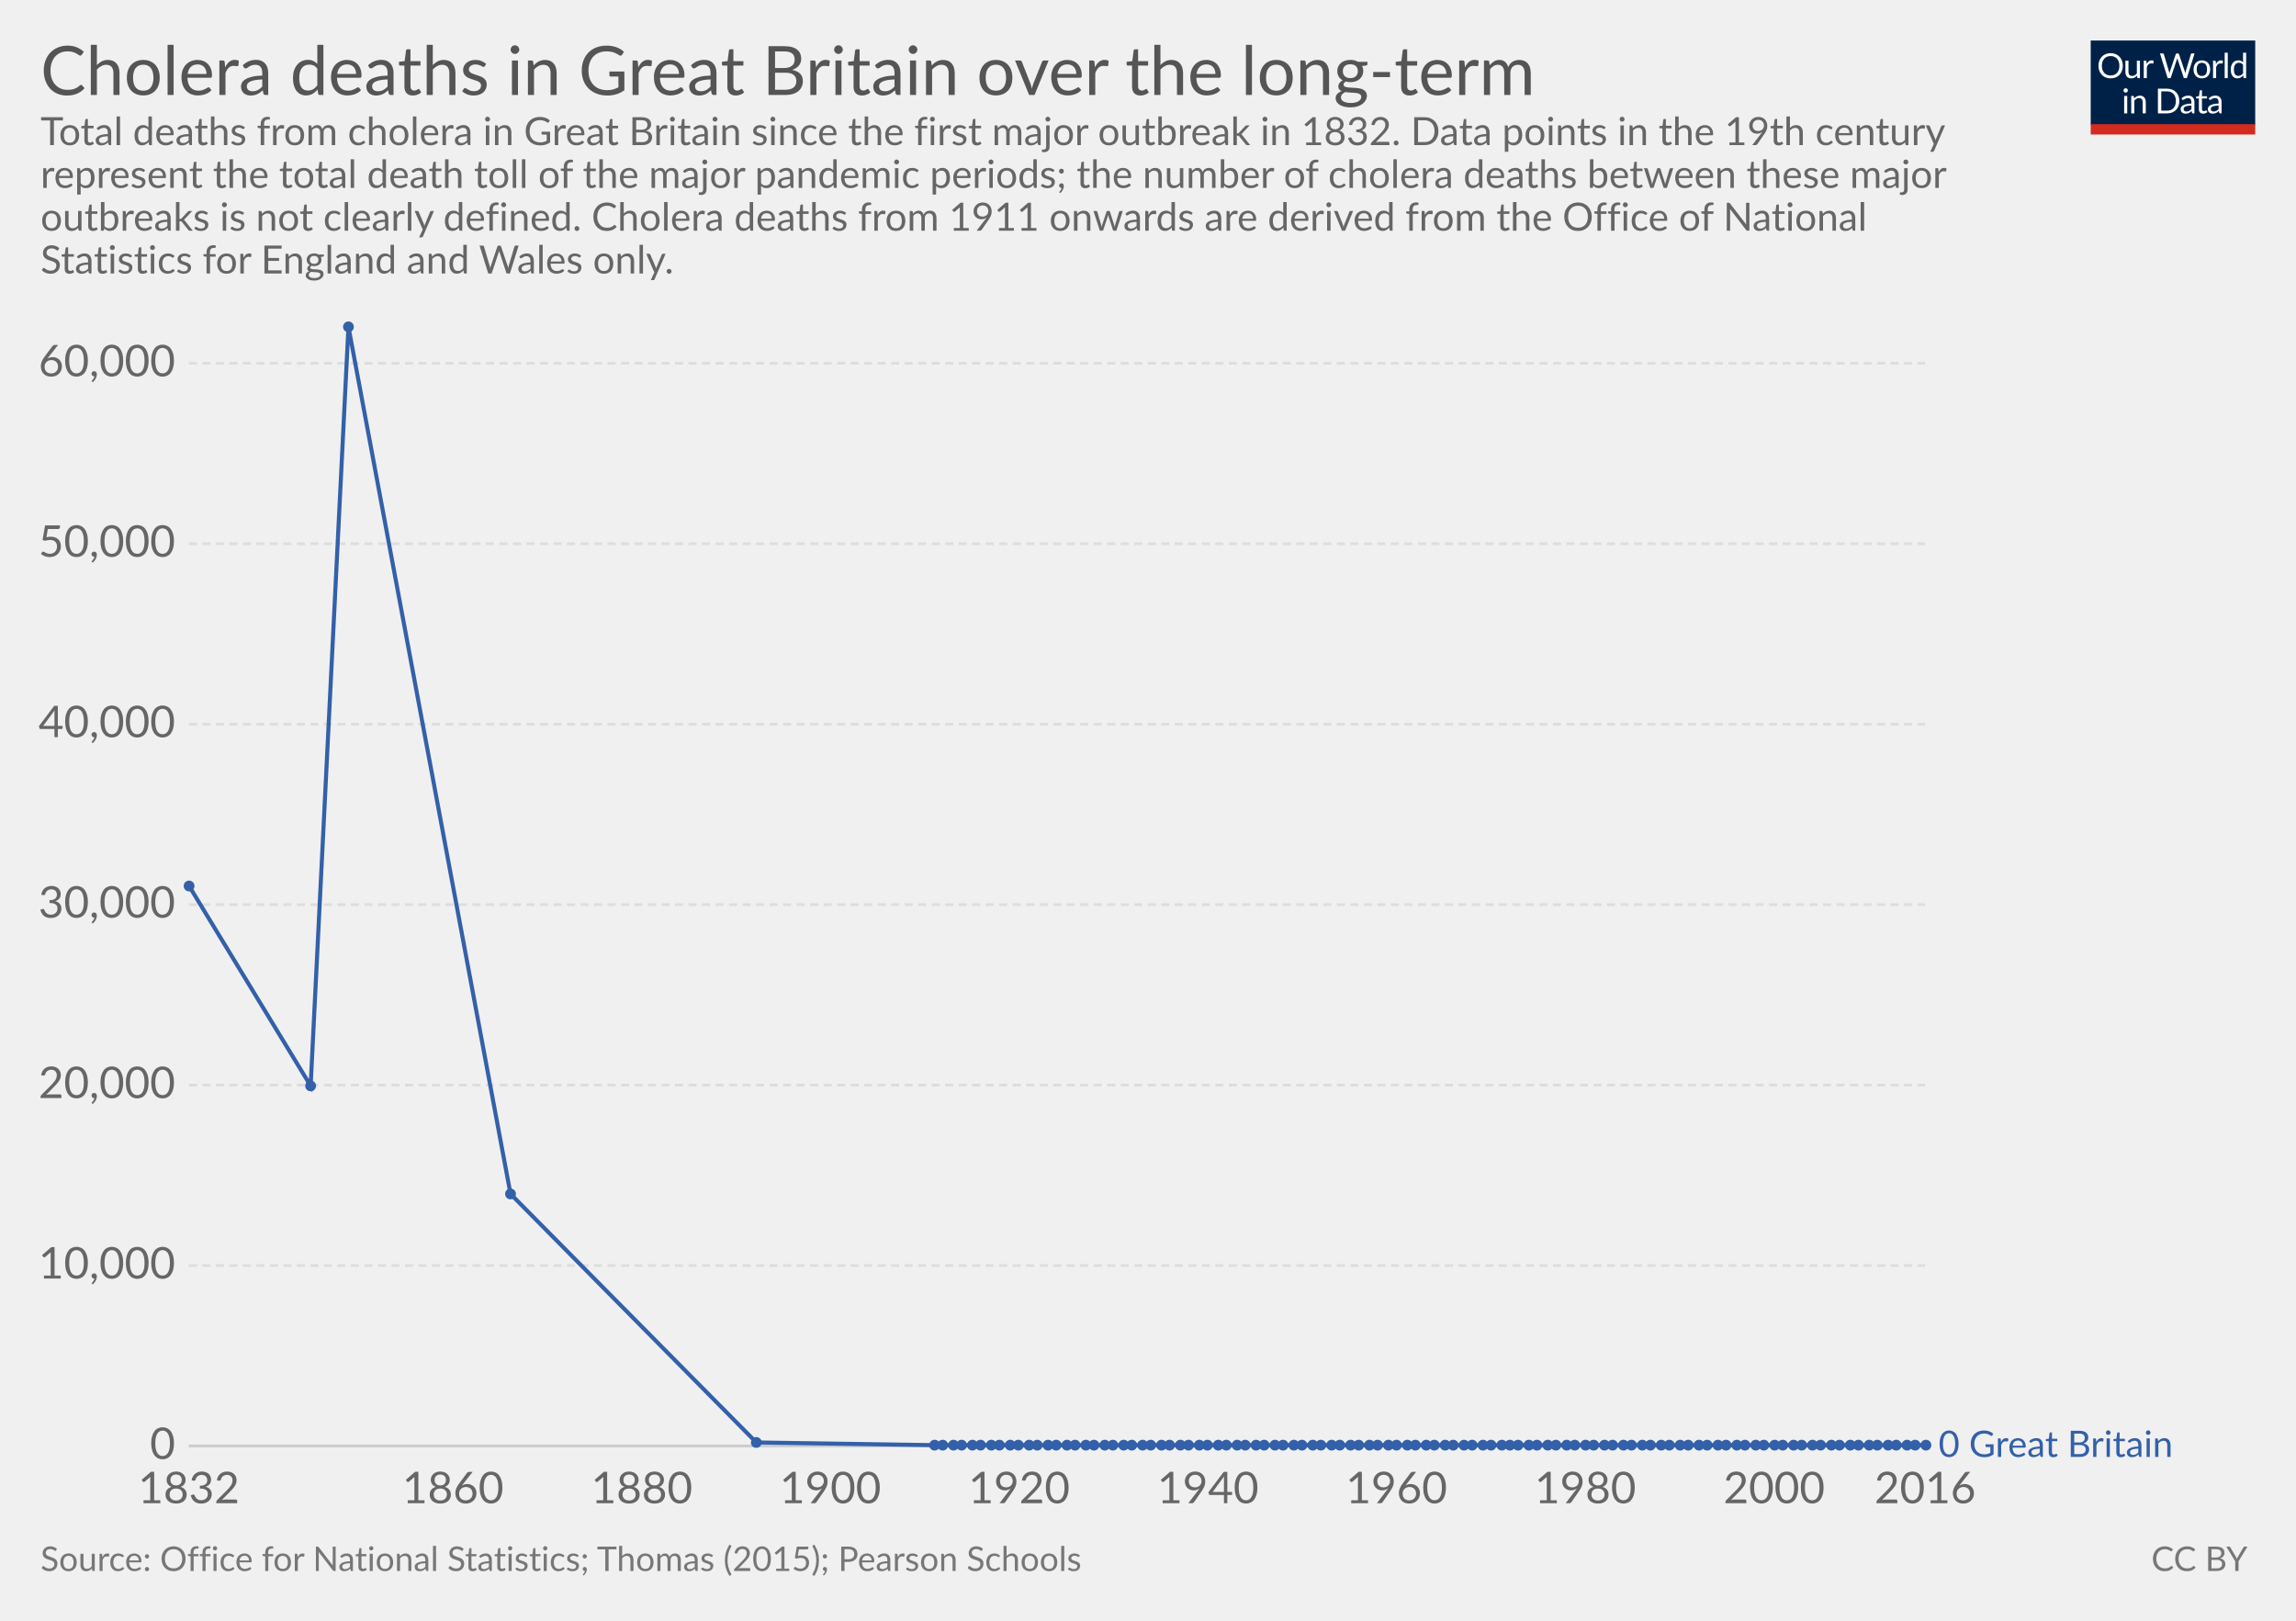
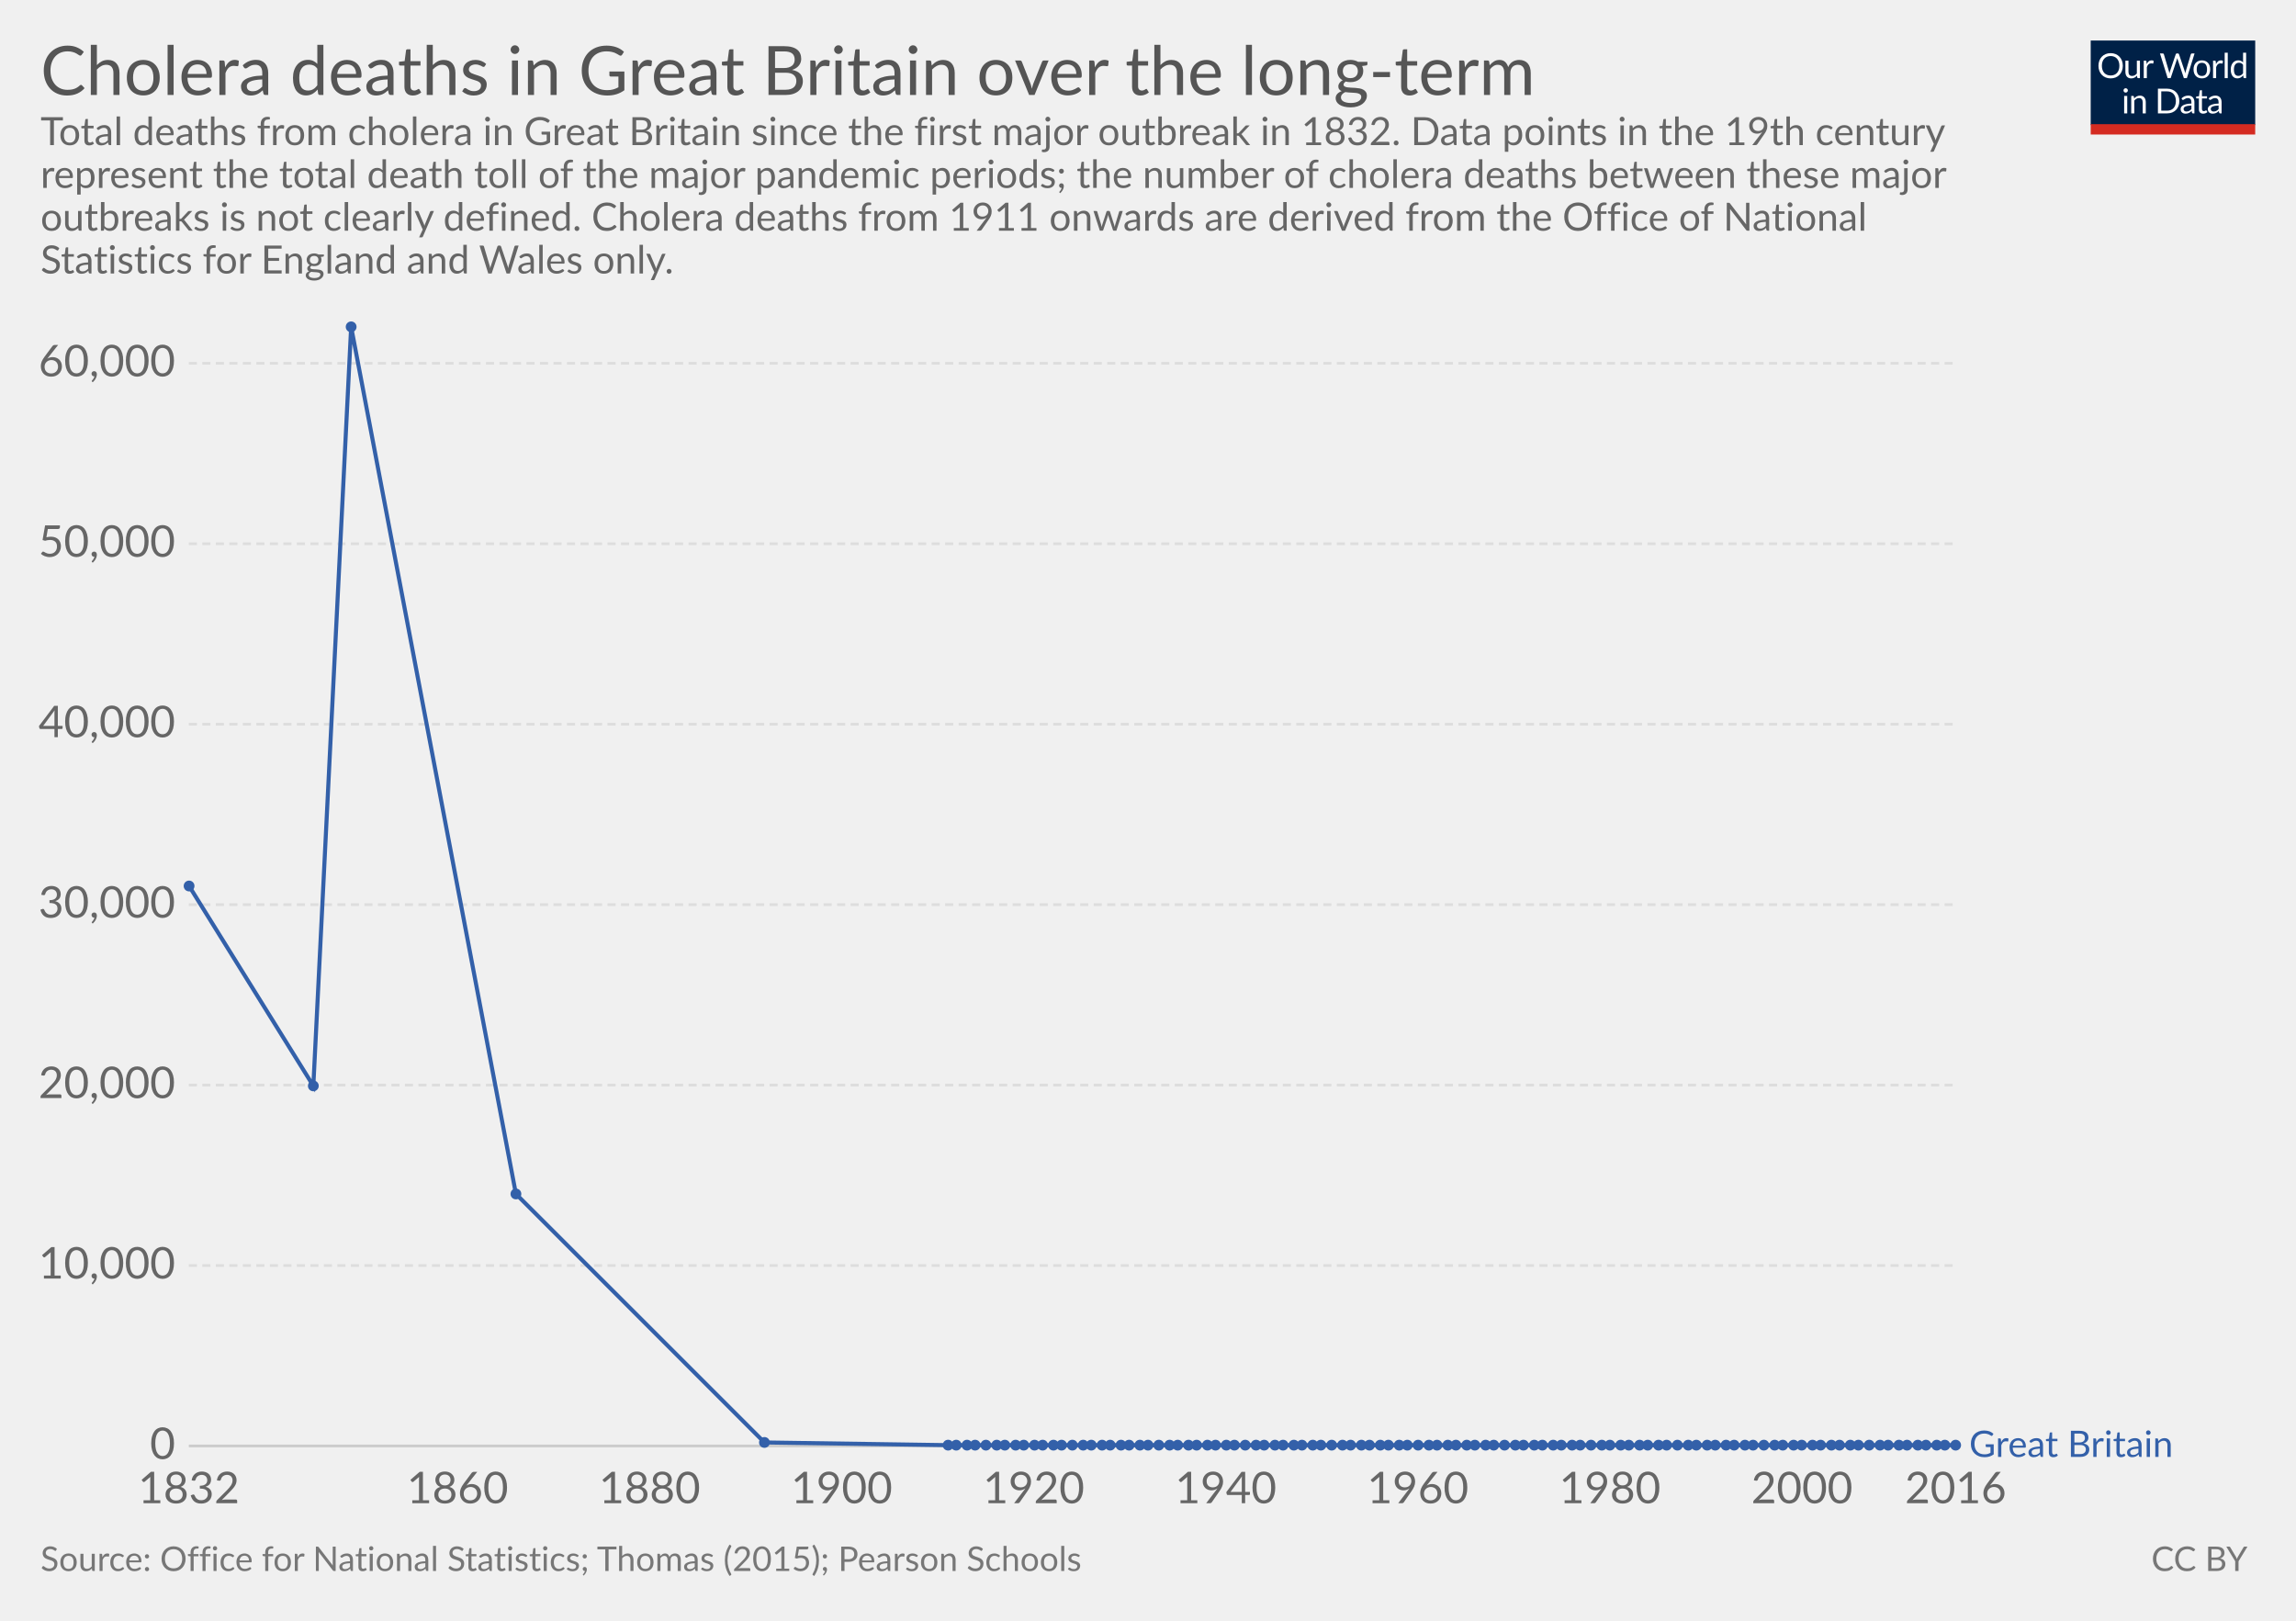
<svg xmlns="http://www.w3.org/2000/svg" version="1.1" style="font-family:Lato, 'Helvetica Neue', Helvetica, Arial, sans-serif;font-size:18px;background-color:white;text-rendering:optimizeLegibility;-webkit-font-smoothing:antialiased" width="850" height="600">
  <g class="HeaderView">
    <g transform="translate(774, 15) scale(0.29)">
      <svg width="210" height="120" viewBox="0 0 210 120" fill="none">
        <g clip-path="url(#clip0)">
          <path d="M0 0H210V107.89H0V0Z" fill="#002147" />
          <path d="M40.979 32.248C40.979 34.609 40.605 36.78 39.857 38.76C39.109 40.725 38.053 42.419 36.689 43.842C35.325 45.265 33.682 46.372 31.761 47.164C29.854 47.941 27.742 48.33 25.425 48.33C23.107 48.33 20.995 47.941 19.089 47.164C17.182 46.372 15.547 45.265 14.183 43.842C12.819 42.419 11.763 40.725 11.015 38.76C10.267 36.78 9.893 34.609 9.893 32.248C9.893 29.887 10.267 27.723 11.015 25.758C11.763 23.778 12.819 22.077 14.183 20.654C15.547 19.217 17.182 18.102 19.089 17.31C20.995 16.518 23.107 16.122 25.425 16.122C27.742 16.122 29.854 16.518 31.761 17.31C33.682 18.102 35.325 19.217 36.689 20.654C38.053 22.077 39.109 23.778 39.857 25.758C40.605 27.723 40.979 29.887 40.979 32.248ZM36.601 32.248C36.601 30.312 36.337 28.574 35.809 27.034C35.281 25.494 34.533 24.196 33.565 23.14C32.597 22.069 31.423 21.248 30.045 20.676C28.666 20.104 27.126 19.818 25.425 19.818C23.738 19.818 22.205 20.104 20.827 20.676C19.448 21.248 18.267 22.069 17.285 23.14C16.317 24.196 15.569 25.494 15.041 27.034C14.513 28.574 14.249 30.312 14.249 32.248C14.249 34.184 14.513 35.922 15.041 37.462C15.569 38.987 16.317 40.285 17.285 41.356C18.267 42.412 19.448 43.226 20.827 43.798C22.205 44.355 23.738 44.634 25.425 44.634C27.126 44.634 28.666 44.355 30.045 43.798C31.423 43.226 32.597 42.412 33.565 41.356C34.533 40.285 35.281 38.987 35.809 37.462C36.337 35.922 36.601 34.184 36.601 32.248ZM62.823 25.714V48H60.491C59.934 48 59.582 47.729 59.435 47.186L59.127 44.788C58.159 45.859 57.074 46.724 55.871 47.384C54.669 48.029 53.29 48.352 51.735 48.352C50.518 48.352 49.44 48.154 48.501 47.758C47.577 47.347 46.8 46.775 46.169 46.042C45.539 45.309 45.062 44.421 44.739 43.38C44.431 42.339 44.277 41.187 44.277 39.926V25.714H48.193V39.926C48.193 41.613 48.575 42.918 49.337 43.842C50.115 44.766 51.295 45.228 52.879 45.228C54.038 45.228 55.116 44.957 56.113 44.414C57.125 43.857 58.057 43.094 58.907 42.126V25.714H62.823ZM71.43 30.18C72.135 28.655 73 27.467 74.027 26.616C75.053 25.751 76.307 25.318 77.789 25.318C78.258 25.318 78.705 25.369 79.131 25.472C79.571 25.575 79.959 25.736 80.297 25.956L80.011 28.882C79.923 29.249 79.703 29.432 79.351 29.432C79.145 29.432 78.845 29.388 78.449 29.3C78.053 29.212 77.605 29.168 77.107 29.168C76.403 29.168 75.772 29.271 75.215 29.476C74.672 29.681 74.181 29.989 73.741 30.4C73.315 30.796 72.927 31.295 72.575 31.896C72.237 32.483 71.929 33.157 71.651 33.92V48H67.713V25.714H69.957C70.382 25.714 70.675 25.795 70.837 25.956C70.998 26.117 71.108 26.396 71.167 26.792L71.43 30.18ZM132.589 16.474L122.755 48H118.927L110.941 23.954C110.867 23.719 110.794 23.47 110.721 23.206C110.662 22.942 110.596 22.663 110.523 22.37C110.449 22.663 110.376 22.942 110.303 23.206C110.23 23.47 110.156 23.719 110.083 23.954L102.053 48H98.225L88.391 16.474H91.933C92.314 16.474 92.629 16.569 92.879 16.76C93.143 16.951 93.311 17.193 93.385 17.486L99.897 39.398C99.999 39.794 100.095 40.219 100.183 40.674C100.285 41.129 100.381 41.613 100.469 42.126C100.571 41.613 100.674 41.129 100.777 40.674C100.894 40.205 101.019 39.779 101.151 39.398L108.565 17.486C108.653 17.237 108.821 17.009 109.071 16.804C109.335 16.584 109.65 16.474 110.017 16.474H111.249C111.63 16.474 111.938 16.569 112.173 16.76C112.407 16.951 112.583 17.193 112.701 17.486L120.093 39.398C120.225 39.779 120.342 40.19 120.445 40.63C120.562 41.07 120.672 41.532 120.775 42.016C120.848 41.532 120.929 41.07 121.017 40.63C121.105 40.19 121.2 39.779 121.303 39.398L127.837 17.486C127.91 17.222 128.072 16.987 128.321 16.782C128.585 16.577 128.9 16.474 129.267 16.474H132.589ZM141.94 25.362C143.568 25.362 145.034 25.633 146.34 26.176C147.645 26.719 148.76 27.489 149.684 28.486C150.608 29.483 151.312 30.693 151.796 32.116C152.294 33.524 152.544 35.101 152.544 36.846C152.544 38.606 152.294 40.19 151.796 41.598C151.312 43.006 150.608 44.209 149.684 45.206C148.76 46.203 147.645 46.973 146.34 47.516C145.034 48.044 143.568 48.308 141.94 48.308C140.297 48.308 138.816 48.044 137.496 47.516C136.19 46.973 135.076 46.203 134.152 45.206C133.228 44.209 132.516 43.006 132.018 41.598C131.534 40.19 131.292 38.606 131.292 36.846C131.292 35.101 131.534 33.524 132.018 32.116C132.516 30.693 133.228 29.483 134.152 28.486C135.076 27.489 136.19 26.719 137.496 26.176C138.816 25.633 140.297 25.362 141.94 25.362ZM141.94 45.25C144.14 45.25 145.782 44.517 146.868 43.05C147.953 41.569 148.496 39.508 148.496 36.868C148.496 34.213 147.953 32.145 146.868 30.664C145.782 29.183 144.14 28.442 141.94 28.442C140.825 28.442 139.85 28.633 139.014 29.014C138.192 29.395 137.503 29.945 136.946 30.664C136.403 31.383 135.992 32.27 135.714 33.326C135.45 34.367 135.318 35.548 135.318 36.868C135.318 39.508 135.86 41.569 136.946 43.05C138.046 44.517 139.71 45.25 141.94 45.25ZM159.908 30.18C160.612 28.655 161.478 27.467 162.504 26.616C163.531 25.751 164.785 25.318 166.266 25.318C166.736 25.318 167.183 25.369 167.608 25.472C168.048 25.575 168.437 25.736 168.774 25.956L168.488 28.882C168.4 29.249 168.18 29.432 167.828 29.432C167.623 29.432 167.322 29.388 166.926 29.3C166.53 29.212 166.083 29.168 165.584 29.168C164.88 29.168 164.25 29.271 163.692 29.476C163.15 29.681 162.658 29.989 162.218 30.4C161.793 30.796 161.404 31.295 161.052 31.896C160.715 32.483 160.407 33.157 160.128 33.92V48H156.19V25.714H158.434C158.86 25.714 159.153 25.795 159.314 25.956C159.476 26.117 159.586 26.396 159.644 26.792L159.908 30.18ZM174.946 15.594V48H171.03V15.594H174.946ZM194.496 31.016C193.763 30.033 192.971 29.351 192.12 28.97C191.269 28.574 190.316 28.376 189.26 28.376C187.192 28.376 185.601 29.117 184.486 30.598C183.371 32.079 182.814 34.191 182.814 36.934C182.814 38.386 182.939 39.633 183.188 40.674C183.437 41.701 183.804 42.551 184.288 43.226C184.772 43.886 185.366 44.37 186.07 44.678C186.774 44.986 187.573 45.14 188.468 45.14C189.759 45.14 190.881 44.847 191.834 44.26C192.802 43.673 193.689 42.845 194.496 41.774V31.016ZM198.412 15.594V48H196.08C195.523 48 195.171 47.729 195.024 47.186L194.672 44.48C193.719 45.624 192.633 46.548 191.416 47.252C190.199 47.956 188.791 48.308 187.192 48.308C185.916 48.308 184.757 48.066 183.716 47.582C182.675 47.083 181.787 46.357 181.054 45.404C180.321 44.451 179.756 43.263 179.36 41.84C178.964 40.417 178.766 38.782 178.766 36.934C178.766 35.291 178.986 33.766 179.426 32.358C179.866 30.935 180.497 29.703 181.318 28.662C182.139 27.621 183.144 26.807 184.332 26.22C185.535 25.619 186.884 25.318 188.38 25.318C189.744 25.318 190.91 25.553 191.878 26.022C192.861 26.477 193.733 27.115 194.496 27.936V15.594H198.412ZM46.614 70.714V93H42.698V70.714H46.614ZM47.45 63.718C47.45 64.099 47.369 64.459 47.208 64.796C47.061 65.119 46.856 65.412 46.592 65.676C46.343 65.925 46.042 66.123 45.69 66.27C45.352 66.417 44.993 66.49 44.612 66.49C44.23 66.49 43.871 66.417 43.534 66.27C43.211 66.123 42.925 65.925 42.676 65.676C42.426 65.412 42.228 65.119 42.082 64.796C41.935 64.459 41.862 64.099 41.862 63.718C41.862 63.337 41.935 62.977 42.082 62.64C42.228 62.288 42.426 61.987 42.676 61.738C42.925 61.474 43.211 61.269 43.534 61.122C43.871 60.975 44.23 60.902 44.612 60.902C44.993 60.902 45.352 60.975 45.69 61.122C46.042 61.269 46.343 61.474 46.592 61.738C46.856 61.987 47.061 62.288 47.208 62.64C47.369 62.977 47.45 63.337 47.45 63.718ZM55.424 73.948C55.908 73.405 56.422 72.914 56.964 72.474C57.507 72.034 58.079 71.66 58.68 71.352C59.296 71.029 59.941 70.787 60.616 70.626C61.306 70.45 62.046 70.362 62.838 70.362C64.055 70.362 65.126 70.567 66.05 70.978C66.989 71.374 67.766 71.946 68.382 72.694C69.013 73.427 69.49 74.315 69.812 75.356C70.135 76.397 70.296 77.549 70.296 78.81V93H66.358V78.81C66.358 77.123 65.969 75.818 65.192 74.894C64.43 73.955 63.264 73.486 61.694 73.486C60.535 73.486 59.45 73.765 58.438 74.322C57.441 74.879 56.517 75.635 55.666 76.588V93H51.728V70.714H54.082C54.639 70.714 54.984 70.985 55.116 71.528L55.424 73.948ZM113.129 77.248C113.129 79.609 112.755 81.758 112.007 83.694C111.259 85.63 110.203 87.287 108.839 88.666C107.475 90.045 105.832 91.115 103.911 91.878C102.004 92.626 99.892 93 97.575 93H85.805V61.474H97.575C99.892 61.474 102.004 61.855 103.911 62.618C105.832 63.366 107.475 64.437 108.839 65.83C110.203 67.209 111.259 68.866 112.007 70.802C112.755 72.738 113.129 74.887 113.129 77.248ZM108.751 77.248C108.751 75.312 108.487 73.581 107.959 72.056C107.431 70.531 106.683 69.24 105.715 68.184C104.747 67.128 103.574 66.321 102.195 65.764C100.816 65.207 99.276 64.928 97.575 64.928H90.073V89.546H97.575C99.276 89.546 100.816 89.267 102.195 88.71C103.574 88.153 104.747 87.353 105.715 86.312C106.683 85.256 107.431 83.965 107.959 82.44C108.487 80.915 108.751 79.184 108.751 77.248ZM128.553 82.968C126.749 83.027 125.209 83.173 123.933 83.408C122.672 83.628 121.638 83.921 120.831 84.288C120.039 84.655 119.46 85.087 119.093 85.586C118.741 86.085 118.565 86.642 118.565 87.258C118.565 87.845 118.661 88.351 118.851 88.776C119.042 89.201 119.299 89.553 119.621 89.832C119.959 90.096 120.347 90.294 120.787 90.426C121.242 90.543 121.726 90.602 122.239 90.602C122.929 90.602 123.559 90.536 124.131 90.404C124.703 90.257 125.239 90.052 125.737 89.788C126.251 89.524 126.735 89.209 127.189 88.842C127.659 88.475 128.113 88.057 128.553 87.588V82.968ZM115.903 73.86C117.135 72.672 118.463 71.785 119.885 71.198C121.308 70.611 122.885 70.318 124.615 70.318C125.862 70.318 126.969 70.523 127.937 70.934C128.905 71.345 129.719 71.917 130.379 72.65C131.039 73.383 131.538 74.271 131.875 75.312C132.213 76.353 132.381 77.497 132.381 78.744V93H130.643C130.262 93 129.969 92.941 129.763 92.824C129.558 92.692 129.397 92.443 129.279 92.076L128.839 89.964C128.253 90.507 127.681 90.991 127.123 91.416C126.566 91.827 125.979 92.179 125.363 92.472C124.747 92.751 124.087 92.963 123.383 93.11C122.694 93.271 121.924 93.352 121.073 93.352C120.208 93.352 119.394 93.235 118.631 93C117.869 92.751 117.201 92.384 116.629 91.9C116.072 91.416 115.625 90.807 115.287 90.074C114.965 89.326 114.803 88.446 114.803 87.434C114.803 86.554 115.045 85.711 115.529 84.904C116.013 84.083 116.798 83.357 117.883 82.726C118.969 82.095 120.384 81.582 122.129 81.186C123.875 80.775 126.016 80.541 128.553 80.482V78.744C128.553 77.013 128.179 75.708 127.431 74.828C126.683 73.933 125.591 73.486 124.153 73.486C123.185 73.486 122.371 73.611 121.711 73.86C121.066 74.095 120.501 74.366 120.017 74.674C119.548 74.967 119.137 75.239 118.785 75.488C118.448 75.723 118.111 75.84 117.773 75.84C117.509 75.84 117.282 75.774 117.091 75.642C116.901 75.495 116.739 75.319 116.607 75.114L115.903 73.86ZM143.568 93.352C141.808 93.352 140.451 92.861 139.498 91.878C138.559 90.895 138.09 89.48 138.09 87.632V73.992H135.406C135.171 73.992 134.973 73.926 134.812 73.794C134.65 73.647 134.57 73.427 134.57 73.134V71.572L138.222 71.11L139.124 64.224C139.168 64.004 139.263 63.828 139.41 63.696C139.571 63.549 139.776 63.476 140.026 63.476H142.006V71.154H148.452V73.992H142.006V87.368C142.006 88.307 142.233 89.003 142.688 89.458C143.142 89.913 143.729 90.14 144.448 90.14C144.858 90.14 145.21 90.089 145.504 89.986C145.812 89.869 146.076 89.744 146.296 89.612C146.516 89.48 146.699 89.363 146.846 89.26C147.007 89.143 147.146 89.084 147.264 89.084C147.469 89.084 147.652 89.209 147.814 89.458L148.958 91.328C148.283 91.959 147.469 92.457 146.516 92.824C145.562 93.176 144.58 93.352 143.568 93.352ZM163.253 82.968C161.449 83.027 159.909 83.173 158.633 83.408C157.372 83.628 156.338 83.921 155.531 84.288C154.739 84.655 154.16 85.087 153.793 85.586C153.441 86.085 153.265 86.642 153.265 87.258C153.265 87.845 153.36 88.351 153.551 88.776C153.742 89.201 153.998 89.553 154.321 89.832C154.658 90.096 155.047 90.294 155.487 90.426C155.942 90.543 156.426 90.602 156.939 90.602C157.628 90.602 158.259 90.536 158.831 90.404C159.403 90.257 159.938 90.052 160.437 89.788C160.95 89.524 161.434 89.209 161.889 88.842C162.358 88.475 162.813 88.057 163.253 87.588V82.968ZM150.603 73.86C151.835 72.672 153.162 71.785 154.585 71.198C156.008 70.611 157.584 70.318 159.315 70.318C160.562 70.318 161.669 70.523 162.637 70.934C163.605 71.345 164.419 71.917 165.079 72.65C165.739 73.383 166.238 74.271 166.575 75.312C166.912 76.353 167.081 77.497 167.081 78.744V93H165.343C164.962 93 164.668 92.941 164.463 92.824C164.258 92.692 164.096 92.443 163.979 92.076L163.539 89.964C162.952 90.507 162.38 90.991 161.823 91.416C161.266 91.827 160.679 92.179 160.063 92.472C159.447 92.751 158.787 92.963 158.083 93.11C157.394 93.271 156.624 93.352 155.773 93.352C154.908 93.352 154.094 93.235 153.331 93C152.568 92.751 151.901 92.384 151.329 91.9C150.772 91.416 150.324 90.807 149.987 90.074C149.664 89.326 149.503 88.446 149.503 87.434C149.503 86.554 149.745 85.711 150.229 84.904C150.713 84.083 151.498 83.357 152.583 82.726C153.668 82.095 155.084 81.582 156.829 81.186C158.574 80.775 160.716 80.541 163.253 80.482V78.744C163.253 77.013 162.879 75.708 162.131 74.828C161.383 73.933 160.29 73.486 158.853 73.486C157.885 73.486 157.071 73.611 156.411 73.86C155.766 74.095 155.201 74.366 154.717 74.674C154.248 74.967 153.837 75.239 153.485 75.488C153.148 75.723 152.81 75.84 152.473 75.84C152.209 75.84 151.982 75.774 151.791 75.642C151.6 75.495 151.439 75.319 151.307 75.114L150.603 73.86Z" fill="white" />
          <rect y="106.789" width="210" height="13.211" fill="#D42B21" />
        </g>
        <defs>
          <clipPath id="clip0">
            <rect width="210" height="120" fill="white" />
          </clipPath>
        </defs>
      </svg>
    </g>
    <a href="https://ourworldindata.org/grapher/cholera-deaths-in-great-britain" target="_blank">
      <text font-size="25.20" x="15.0" y="35.2" fill="#555">
        <tspan x="15" y="35.16">Cholera deaths in Great Britain over the long-term</tspan>
      </text>
    </a>
    <text font-size="14.40" x="15.0" y="53.7" fill="#666">
      <tspan x="15" y="53.72">Total deaths from cholera in Great Britain since the first major outbreak in 1832. Data points in the 19th century</tspan>
      <tspan x="15" y="69.56">represent the total death toll of the major pandemic periods; the number of cholera deaths between these major</tspan>
      <tspan x="15" y="85.4">outbreaks is not clearly defined. Cholera deaths from 1911 onwards are derived from the Office of National</tspan>
      <tspan x="15" y="101.24">Statistics for England and Wales only.</tspan>
    </text>
  </g>
  <g class="LineChart">
    <defs>
-       <clipPath id="boundsClip-629">
+       <clipPath id="boundsClip-1">
        <rect x="59.896" y="0" width="830" height="870.8" />
      </clipPath>
    </defs>
    <g class="AxisBoxView">
      <g class="HorizontalAxis">
        <text x="69.9" y="556.5" fill="#666" text-anchor="middle" font-size="16.2">1832</text>
-         <text x="167.7" y="556.5" fill="#666" text-anchor="middle" font-size="16.2">1860</text>
-         <text x="237.6" y="556.5" fill="#666" text-anchor="middle" font-size="16.2">1880</text>
-         <text x="307.4" y="556.5" fill="#666" text-anchor="middle" font-size="16.2">1900</text>
-         <text x="377.3" y="556.5" fill="#666" text-anchor="middle" font-size="16.2">1920</text>
-         <text x="447.2" y="556.5" fill="#666" text-anchor="middle" font-size="16.2">1940</text>
-         <text x="517" y="556.5" fill="#666" text-anchor="middle" font-size="16.2">1960</text>
-         <text x="586.9" y="556.5" fill="#666" text-anchor="middle" font-size="16.2">1980</text>
-         <text x="656.8" y="556.5" fill="#666" text-anchor="middle" font-size="16.2">2000</text>
-         <text x="712.7" y="556.5" fill="#666" text-anchor="middle" font-size="16.2">2016</text>
+         <text x="169.4" y="556.5" fill="#666" text-anchor="middle" font-size="16.2">1860</text>
+         <text x="240.5" y="556.5" fill="#666" text-anchor="middle" font-size="16.2">1880</text>
+         <text x="311.6" y="556.5" fill="#666" text-anchor="middle" font-size="16.2">1900</text>
+         <text x="382.7" y="556.5" fill="#666" text-anchor="middle" font-size="16.2">1920</text>
+         <text x="453.8" y="556.5" fill="#666" text-anchor="middle" font-size="16.2">1940</text>
+         <text x="524.9" y="556.5" fill="#666" text-anchor="middle" font-size="16.2">1960</text>
+         <text x="596" y="556.5" fill="#666" text-anchor="middle" font-size="16.2">1980</text>
+         <text x="667.1" y="556.5" fill="#666" text-anchor="middle" font-size="16.2">2000</text>
+         <text x="724" y="556.5" fill="#666" text-anchor="middle" font-size="16.2">2016</text>
      </g>
      <g class="VerticalAxis">
        <text x="64.90" y="535.3" fill="#666" dominant-baseline="middle" text-anchor="end" font-size="16.2">0</text>
        <text x="64.90" y="468.5" fill="#666" dominant-baseline="middle" text-anchor="end" font-size="16.2">10,000</text>
        <text x="64.90" y="401.7" fill="#666" dominant-baseline="middle" text-anchor="end" font-size="16.2">20,000</text>
        <text x="64.90" y="334.9" fill="#666" dominant-baseline="middle" text-anchor="end" font-size="16.2">30,000</text>
        <text x="64.90" y="268.1" fill="#666" dominant-baseline="middle" text-anchor="end" font-size="16.2">40,000</text>
        <text x="64.90" y="201.3" fill="#666" dominant-baseline="middle" text-anchor="end" font-size="16.2">50,000</text>
        <text x="64.90" y="134.5" fill="#666" dominant-baseline="middle" text-anchor="end" font-size="16.2">60,000</text>
      </g>
      <g class="AxisGridLines">
-         <line x1="69.90" y1="535.3" x2="712.65" y2="535.3" stroke="#ccc" />
-         <line x1="69.90" y1="468.5" x2="712.65" y2="468.5" stroke="#ddd" stroke-dasharray="3,2" />
-         <line x1="69.90" y1="401.7" x2="712.65" y2="401.7" stroke="#ddd" stroke-dasharray="3,2" />
-         <line x1="69.90" y1="334.9" x2="712.65" y2="334.9" stroke="#ddd" stroke-dasharray="3,2" />
-         <line x1="69.90" y1="268.1" x2="712.65" y2="268.1" stroke="#ddd" stroke-dasharray="3,2" />
-         <line x1="69.90" y1="201.3" x2="712.65" y2="201.3" stroke="#ddd" stroke-dasharray="3,2" />
-         <line x1="69.90" y1="134.5" x2="712.65" y2="134.5" stroke="#ddd" stroke-dasharray="3,2" />
-       </g>
-     </g>
-     <g clip-path="url(#boundsClip-629)">
+         <line x1="69.90" y1="535.3" x2="724.00" y2="535.3" stroke="#ccc" />
+         <line x1="69.90" y1="468.5" x2="724.00" y2="468.5" stroke="#ddd" stroke-dasharray="3,2" />
+         <line x1="69.90" y1="401.7" x2="724.00" y2="401.7" stroke="#ddd" stroke-dasharray="3,2" />
+         <line x1="69.90" y1="334.9" x2="724.00" y2="334.9" stroke="#ddd" stroke-dasharray="3,2" />
+         <line x1="69.90" y1="268.1" x2="724.00" y2="268.1" stroke="#ddd" stroke-dasharray="3,2" />
+         <line x1="69.90" y1="201.3" x2="724.00" y2="201.3" stroke="#ddd" stroke-dasharray="3,2" />
+         <line x1="69.90" y1="134.5" x2="724.00" y2="134.5" stroke="#ddd" stroke-dasharray="3,2" />
+       </g>
+     </g>
+     <g clip-path="url(#boundsClip-1)">
      <g class="HeightedLegend">
        <g class="legendMark">
-           <rect x="712.655" y="528.55" width="122.345" height="13.5" fill="#fff" opacity="0" />
-           <text font-size="13.50" x="717.7" y="539.3" fill="#3360a9">
-             <tspan x="717.655" y="539.35">0 Great Britain</tspan>
+           <rect x="723.995" y="528.55" width="111.005" height="13.5" fill="#fff" opacity="0" />
+           <text font-size="13.50" x="729.0" y="539.3" fill="#3360a9">
+             <tspan x="728.995" y="539.35">Great Britain</tspan>
          </text>
        </g>
      </g>
      <g class="Lines">
-         <rect x="70" y="121" width="643" height="414" fill="rgba(255,255,255,0)" opacity="0" />
+         <rect x="70" y="121" width="654" height="414" fill="rgba(255,255,255,0)" opacity="0" />
        <g class="key-Great-Britain_0">
-           <path stroke="#3360a9" stroke-linecap="round" d="M70 328L115 402L129 121L189 442L280 534L346 535L349 535L353 535L356 535L360 535L363 535L367 535L370 535L374 535L377 535L381 535L384 535L388 535L391 535L395 535L398 535L402 535L405 535L409 535L412 535L416 535L419 535L423 535L426 535L430 535L433 535L437 535L440 535L444 535L447 535L451 535L454 535L458 535L461 535L465 535L468 535L472 535L475 535L479 535L482 535L486 535L489 535L493 535L496 535L500 535L503 535L507 535L510 535L514 535L517 535L521 535L524 535L528 535L531 535L535 535L538 535L542 535L545 535L549 535L552 535L556 535L559 535L562 535L566 535L569 535L573 535L576 535L580 535L583 535L587 535L590 535L594 535L597 535L601 535L604 535L608 535L611 535L615 535L618 535L622 535L625 535L629 535L632 535L636 535L639 535L643 535L646 535L650 535L653 535L657 535L660 535L664 535L667 535L671 535L674 535L678 535L681 535L685 535L688 535L692 535L695 535L699 535L702 535L706 535L709 535L713 535" fill="none" stroke-width="1.5" />
+           <path stroke="#3360a9" stroke-linecap="round" d="M70 328L116 402L130 121L191 442L283 534L351 535L354 535L358 535L361 535L365 535L369 535L372 535L376 535L379 535L383 535L386 535L390 535L393 535L397 535L401 535L404 535L408 535L411 535L415 535L418 535L422 535L425 535L429 535L433 535L436 535L440 535L443 535L447 535L450 535L454 535L457 535L461 535L465 535L468 535L472 535L475 535L479 535L482 535L486 535L489 535L493 535L497 535L500 535L504 535L507 535L511 535L514 535L518 535L521 535L525 535L529 535L532 535L536 535L539 535L543 535L546 535L550 535L553 535L557 535L561 535L564 535L568 535L571 535L575 535L578 535L582 535L585 535L589 535L593 535L596 535L600 535L603 535L607 535L610 535L614 535L617 535L621 535L625 535L628 535L632 535L635 535L639 535L642 535L646 535L649 535L653 535L657 535L660 535L664 535L667 535L671 535L674 535L678 535L681 535L685 535L688 535L692 535L696 535L699 535L703 535L706 535L710 535L713 535L717 535L720 535L724 535" fill="none" stroke-width="1.5" />
          <g fill="#3360a9">
            <circle cx="70" cy="328" r="2" />
-             <circle cx="115" cy="402" r="2" />
-             <circle cx="129" cy="121" r="2" />
-             <circle cx="189" cy="442" r="2" />
-             <circle cx="280" cy="534" r="2" />
-             <circle cx="346" cy="535" r="2" />
-             <circle cx="349" cy="535" r="2" />
-             <circle cx="353" cy="535" r="2" />
-             <circle cx="356" cy="535" r="2" />
-             <circle cx="360" cy="535" r="2" />
-             <circle cx="363" cy="535" r="2" />
-             <circle cx="367" cy="535" r="2" />
-             <circle cx="370" cy="535" r="2" />
-             <circle cx="374" cy="535" r="2" />
-             <circle cx="377" cy="535" r="2" />
-             <circle cx="381" cy="535" r="2" />
-             <circle cx="384" cy="535" r="2" />
-             <circle cx="388" cy="535" r="2" />
-             <circle cx="391" cy="535" r="2" />
-             <circle cx="395" cy="535" r="2" />
-             <circle cx="398" cy="535" r="2" />
-             <circle cx="402" cy="535" r="2" />
-             <circle cx="405" cy="535" r="2" />
-             <circle cx="409" cy="535" r="2" />
-             <circle cx="412" cy="535" r="2" />
-             <circle cx="416" cy="535" r="2" />
-             <circle cx="419" cy="535" r="2" />
-             <circle cx="423" cy="535" r="2" />
-             <circle cx="426" cy="535" r="2" />
-             <circle cx="430" cy="535" r="2" />
+             <circle cx="116" cy="402" r="2" />
+             <circle cx="130" cy="121" r="2" />
+             <circle cx="191" cy="442" r="2" />
+             <circle cx="283" cy="534" r="2" />
+             <circle cx="351" cy="535" r="2" />
+             <circle cx="354" cy="535" r="2" />
+             <circle cx="358" cy="535" r="2" />
+             <circle cx="361" cy="535" r="2" />
+             <circle cx="365" cy="535" r="2" />
+             <circle cx="369" cy="535" r="2" />
+             <circle cx="372" cy="535" r="2" />
+             <circle cx="376" cy="535" r="2" />
+             <circle cx="379" cy="535" r="2" />
+             <circle cx="383" cy="535" r="2" />
+             <circle cx="386" cy="535" r="2" />
+             <circle cx="390" cy="535" r="2" />
+             <circle cx="393" cy="535" r="2" />
+             <circle cx="397" cy="535" r="2" />
+             <circle cx="401" cy="535" r="2" />
+             <circle cx="404" cy="535" r="2" />
+             <circle cx="408" cy="535" r="2" />
+             <circle cx="411" cy="535" r="2" />
+             <circle cx="415" cy="535" r="2" />
+             <circle cx="418" cy="535" r="2" />
+             <circle cx="422" cy="535" r="2" />
+             <circle cx="425" cy="535" r="2" />
+             <circle cx="429" cy="535" r="2" />
            <circle cx="433" cy="535" r="2" />
-             <circle cx="437" cy="535" r="2" />
+             <circle cx="436" cy="535" r="2" />
            <circle cx="440" cy="535" r="2" />
-             <circle cx="444" cy="535" r="2" />
+             <circle cx="443" cy="535" r="2" />
            <circle cx="447" cy="535" r="2" />
-             <circle cx="451" cy="535" r="2" />
+             <circle cx="450" cy="535" r="2" />
            <circle cx="454" cy="535" r="2" />
-             <circle cx="458" cy="535" r="2" />
+             <circle cx="457" cy="535" r="2" />
            <circle cx="461" cy="535" r="2" />
            <circle cx="465" cy="535" r="2" />
            <circle cx="468" cy="535" r="2" />
            <circle cx="472" cy="535" r="2" />
            <circle cx="475" cy="535" r="2" />
            <circle cx="479" cy="535" r="2" />
            <circle cx="482" cy="535" r="2" />
            <circle cx="486" cy="535" r="2" />
            <circle cx="489" cy="535" r="2" />
            <circle cx="493" cy="535" r="2" />
-             <circle cx="496" cy="535" r="2" />
+             <circle cx="497" cy="535" r="2" />
            <circle cx="500" cy="535" r="2" />
-             <circle cx="503" cy="535" r="2" />
+             <circle cx="504" cy="535" r="2" />
            <circle cx="507" cy="535" r="2" />
-             <circle cx="510" cy="535" r="2" />
+             <circle cx="511" cy="535" r="2" />
            <circle cx="514" cy="535" r="2" />
-             <circle cx="517" cy="535" r="2" />
+             <circle cx="518" cy="535" r="2" />
            <circle cx="521" cy="535" r="2" />
-             <circle cx="524" cy="535" r="2" />
-             <circle cx="528" cy="535" r="2" />
-             <circle cx="531" cy="535" r="2" />
-             <circle cx="535" cy="535" r="2" />
-             <circle cx="538" cy="535" r="2" />
-             <circle cx="542" cy="535" r="2" />
-             <circle cx="545" cy="535" r="2" />
-             <circle cx="549" cy="535" r="2" />
-             <circle cx="552" cy="535" r="2" />
-             <circle cx="556" cy="535" r="2" />
-             <circle cx="559" cy="535" r="2" />
-             <circle cx="562" cy="535" r="2" />
-             <circle cx="566" cy="535" r="2" />
-             <circle cx="569" cy="535" r="2" />
-             <circle cx="573" cy="535" r="2" />
-             <circle cx="576" cy="535" r="2" />
-             <circle cx="580" cy="535" r="2" />
-             <circle cx="583" cy="535" r="2" />
-             <circle cx="587" cy="535" r="2" />
-             <circle cx="590" cy="535" r="2" />
-             <circle cx="594" cy="535" r="2" />
-             <circle cx="597" cy="535" r="2" />
-             <circle cx="601" cy="535" r="2" />
-             <circle cx="604" cy="535" r="2" />
-             <circle cx="608" cy="535" r="2" />
-             <circle cx="611" cy="535" r="2" />
-             <circle cx="615" cy="535" r="2" />
-             <circle cx="618" cy="535" r="2" />
-             <circle cx="622" cy="535" r="2" />
+             <circle cx="525" cy="535" r="2" />
+             <circle cx="529" cy="535" r="2" />
+             <circle cx="532" cy="535" r="2" />
+             <circle cx="536" cy="535" r="2" />
+             <circle cx="539" cy="535" r="2" />
+             <circle cx="543" cy="535" r="2" />
+             <circle cx="546" cy="535" r="2" />
+             <circle cx="550" cy="535" r="2" />
+             <circle cx="553" cy="535" r="2" />
+             <circle cx="557" cy="535" r="2" />
+             <circle cx="561" cy="535" r="2" />
+             <circle cx="564" cy="535" r="2" />
+             <circle cx="568" cy="535" r="2" />
+             <circle cx="571" cy="535" r="2" />
+             <circle cx="575" cy="535" r="2" />
+             <circle cx="578" cy="535" r="2" />
+             <circle cx="582" cy="535" r="2" />
+             <circle cx="585" cy="535" r="2" />
+             <circle cx="589" cy="535" r="2" />
+             <circle cx="593" cy="535" r="2" />
+             <circle cx="596" cy="535" r="2" />
+             <circle cx="600" cy="535" r="2" />
+             <circle cx="603" cy="535" r="2" />
+             <circle cx="607" cy="535" r="2" />
+             <circle cx="610" cy="535" r="2" />
+             <circle cx="614" cy="535" r="2" />
+             <circle cx="617" cy="535" r="2" />
+             <circle cx="621" cy="535" r="2" />
            <circle cx="625" cy="535" r="2" />
-             <circle cx="629" cy="535" r="2" />
+             <circle cx="628" cy="535" r="2" />
            <circle cx="632" cy="535" r="2" />
-             <circle cx="636" cy="535" r="2" />
+             <circle cx="635" cy="535" r="2" />
            <circle cx="639" cy="535" r="2" />
-             <circle cx="643" cy="535" r="2" />
+             <circle cx="642" cy="535" r="2" />
            <circle cx="646" cy="535" r="2" />
-             <circle cx="650" cy="535" r="2" />
+             <circle cx="649" cy="535" r="2" />
            <circle cx="653" cy="535" r="2" />
            <circle cx="657" cy="535" r="2" />
            <circle cx="660" cy="535" r="2" />
            <circle cx="664" cy="535" r="2" />
            <circle cx="667" cy="535" r="2" />
            <circle cx="671" cy="535" r="2" />
            <circle cx="674" cy="535" r="2" />
            <circle cx="678" cy="535" r="2" />
            <circle cx="681" cy="535" r="2" />
            <circle cx="685" cy="535" r="2" />
            <circle cx="688" cy="535" r="2" />
            <circle cx="692" cy="535" r="2" />
-             <circle cx="695" cy="535" r="2" />
+             <circle cx="696" cy="535" r="2" />
            <circle cx="699" cy="535" r="2" />
-             <circle cx="702" cy="535" r="2" />
+             <circle cx="703" cy="535" r="2" />
            <circle cx="706" cy="535" r="2" />
-             <circle cx="709" cy="535" r="2" />
+             <circle cx="710" cy="535" r="2" />
            <circle cx="713" cy="535" r="2" />
+             <circle cx="717" cy="535" r="2" />
+             <circle cx="720" cy="535" r="2" />
+             <circle cx="724" cy="535" r="2" />
          </g>
        </g>
      </g>
    </g>
  </g>
  <g class="SourcesFooter" style="fill:#777">
    <g class="clickable" style="fill:#777">
      <text font-size="12.60" x="15.0" y="581.6">
        <tspan x="15" y="581.58">Source: Office for National Statistics; Thomas (2015); Pearson Schools</tspan>
      </text>
    </g>
    <text font-size="12.60" x="796.4" y="581.6">
      <tspan x="796.444" y="581.58">
        <a style="fill: #777;" class="cclogo" href="http://creativecommons.org/licenses/by/4.0/deed.en_US" target="_blank">CC BY</a>
      </tspan>
    </text>
  </g>
</svg>
